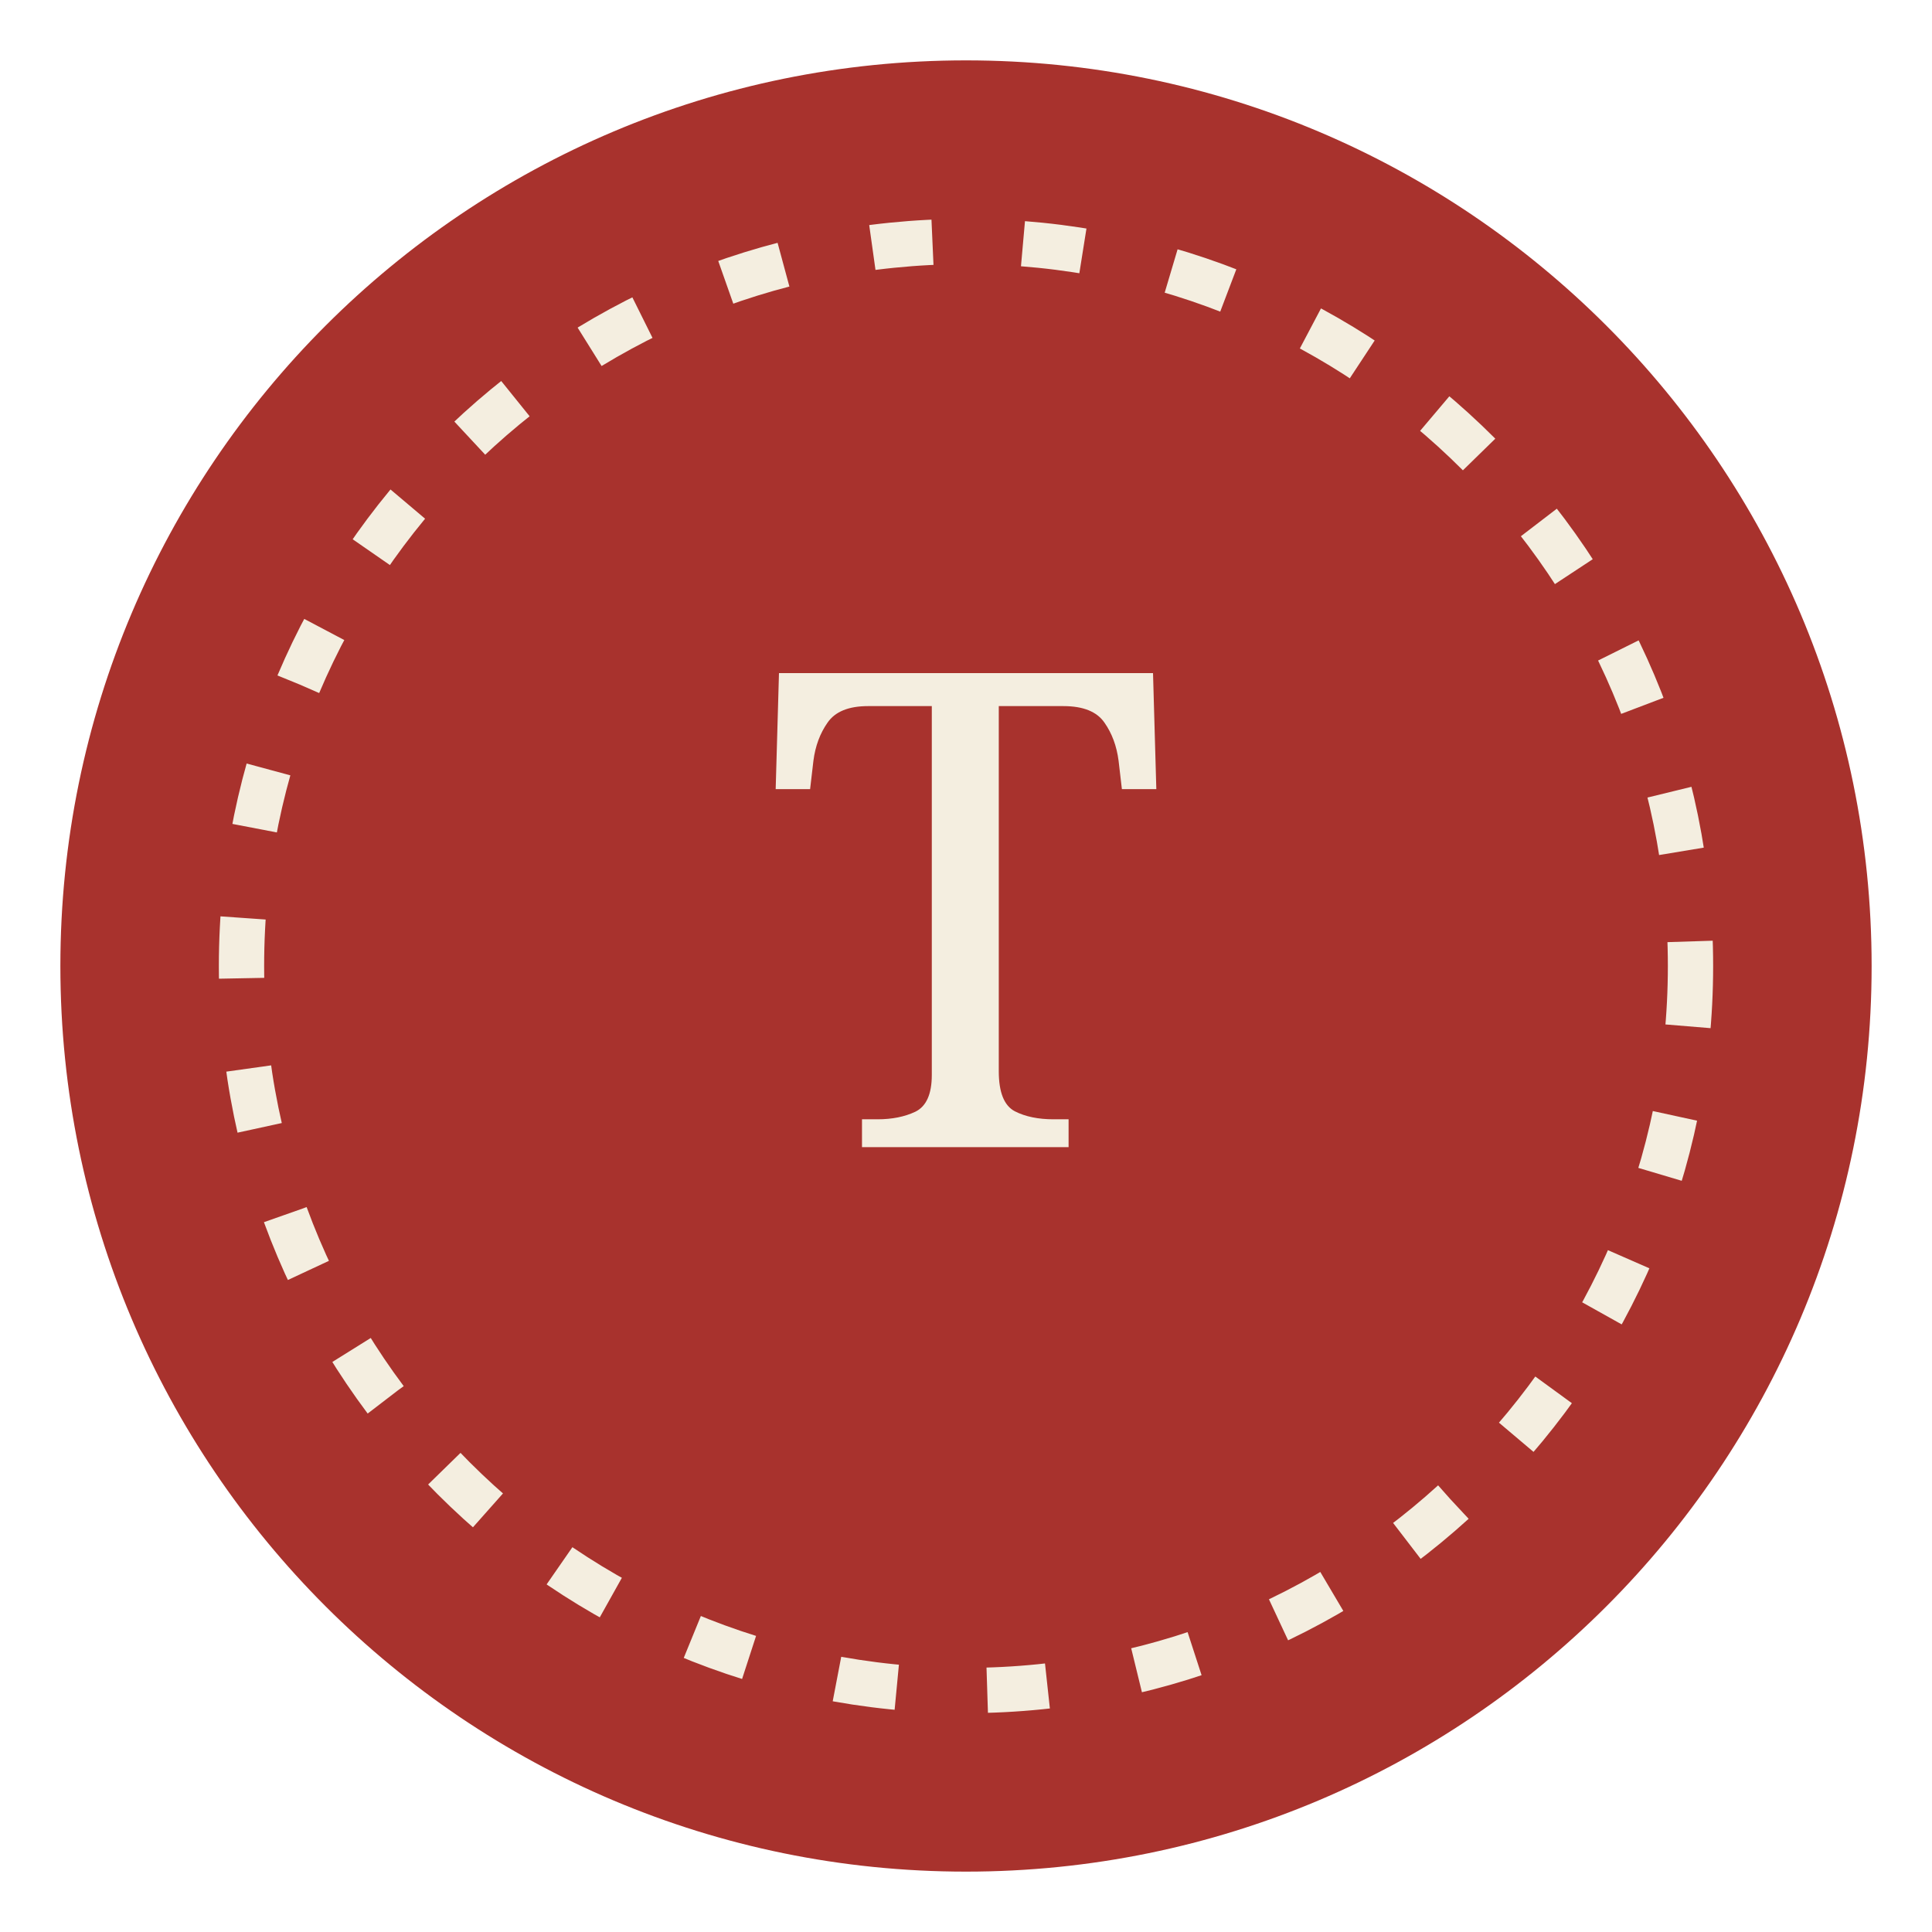
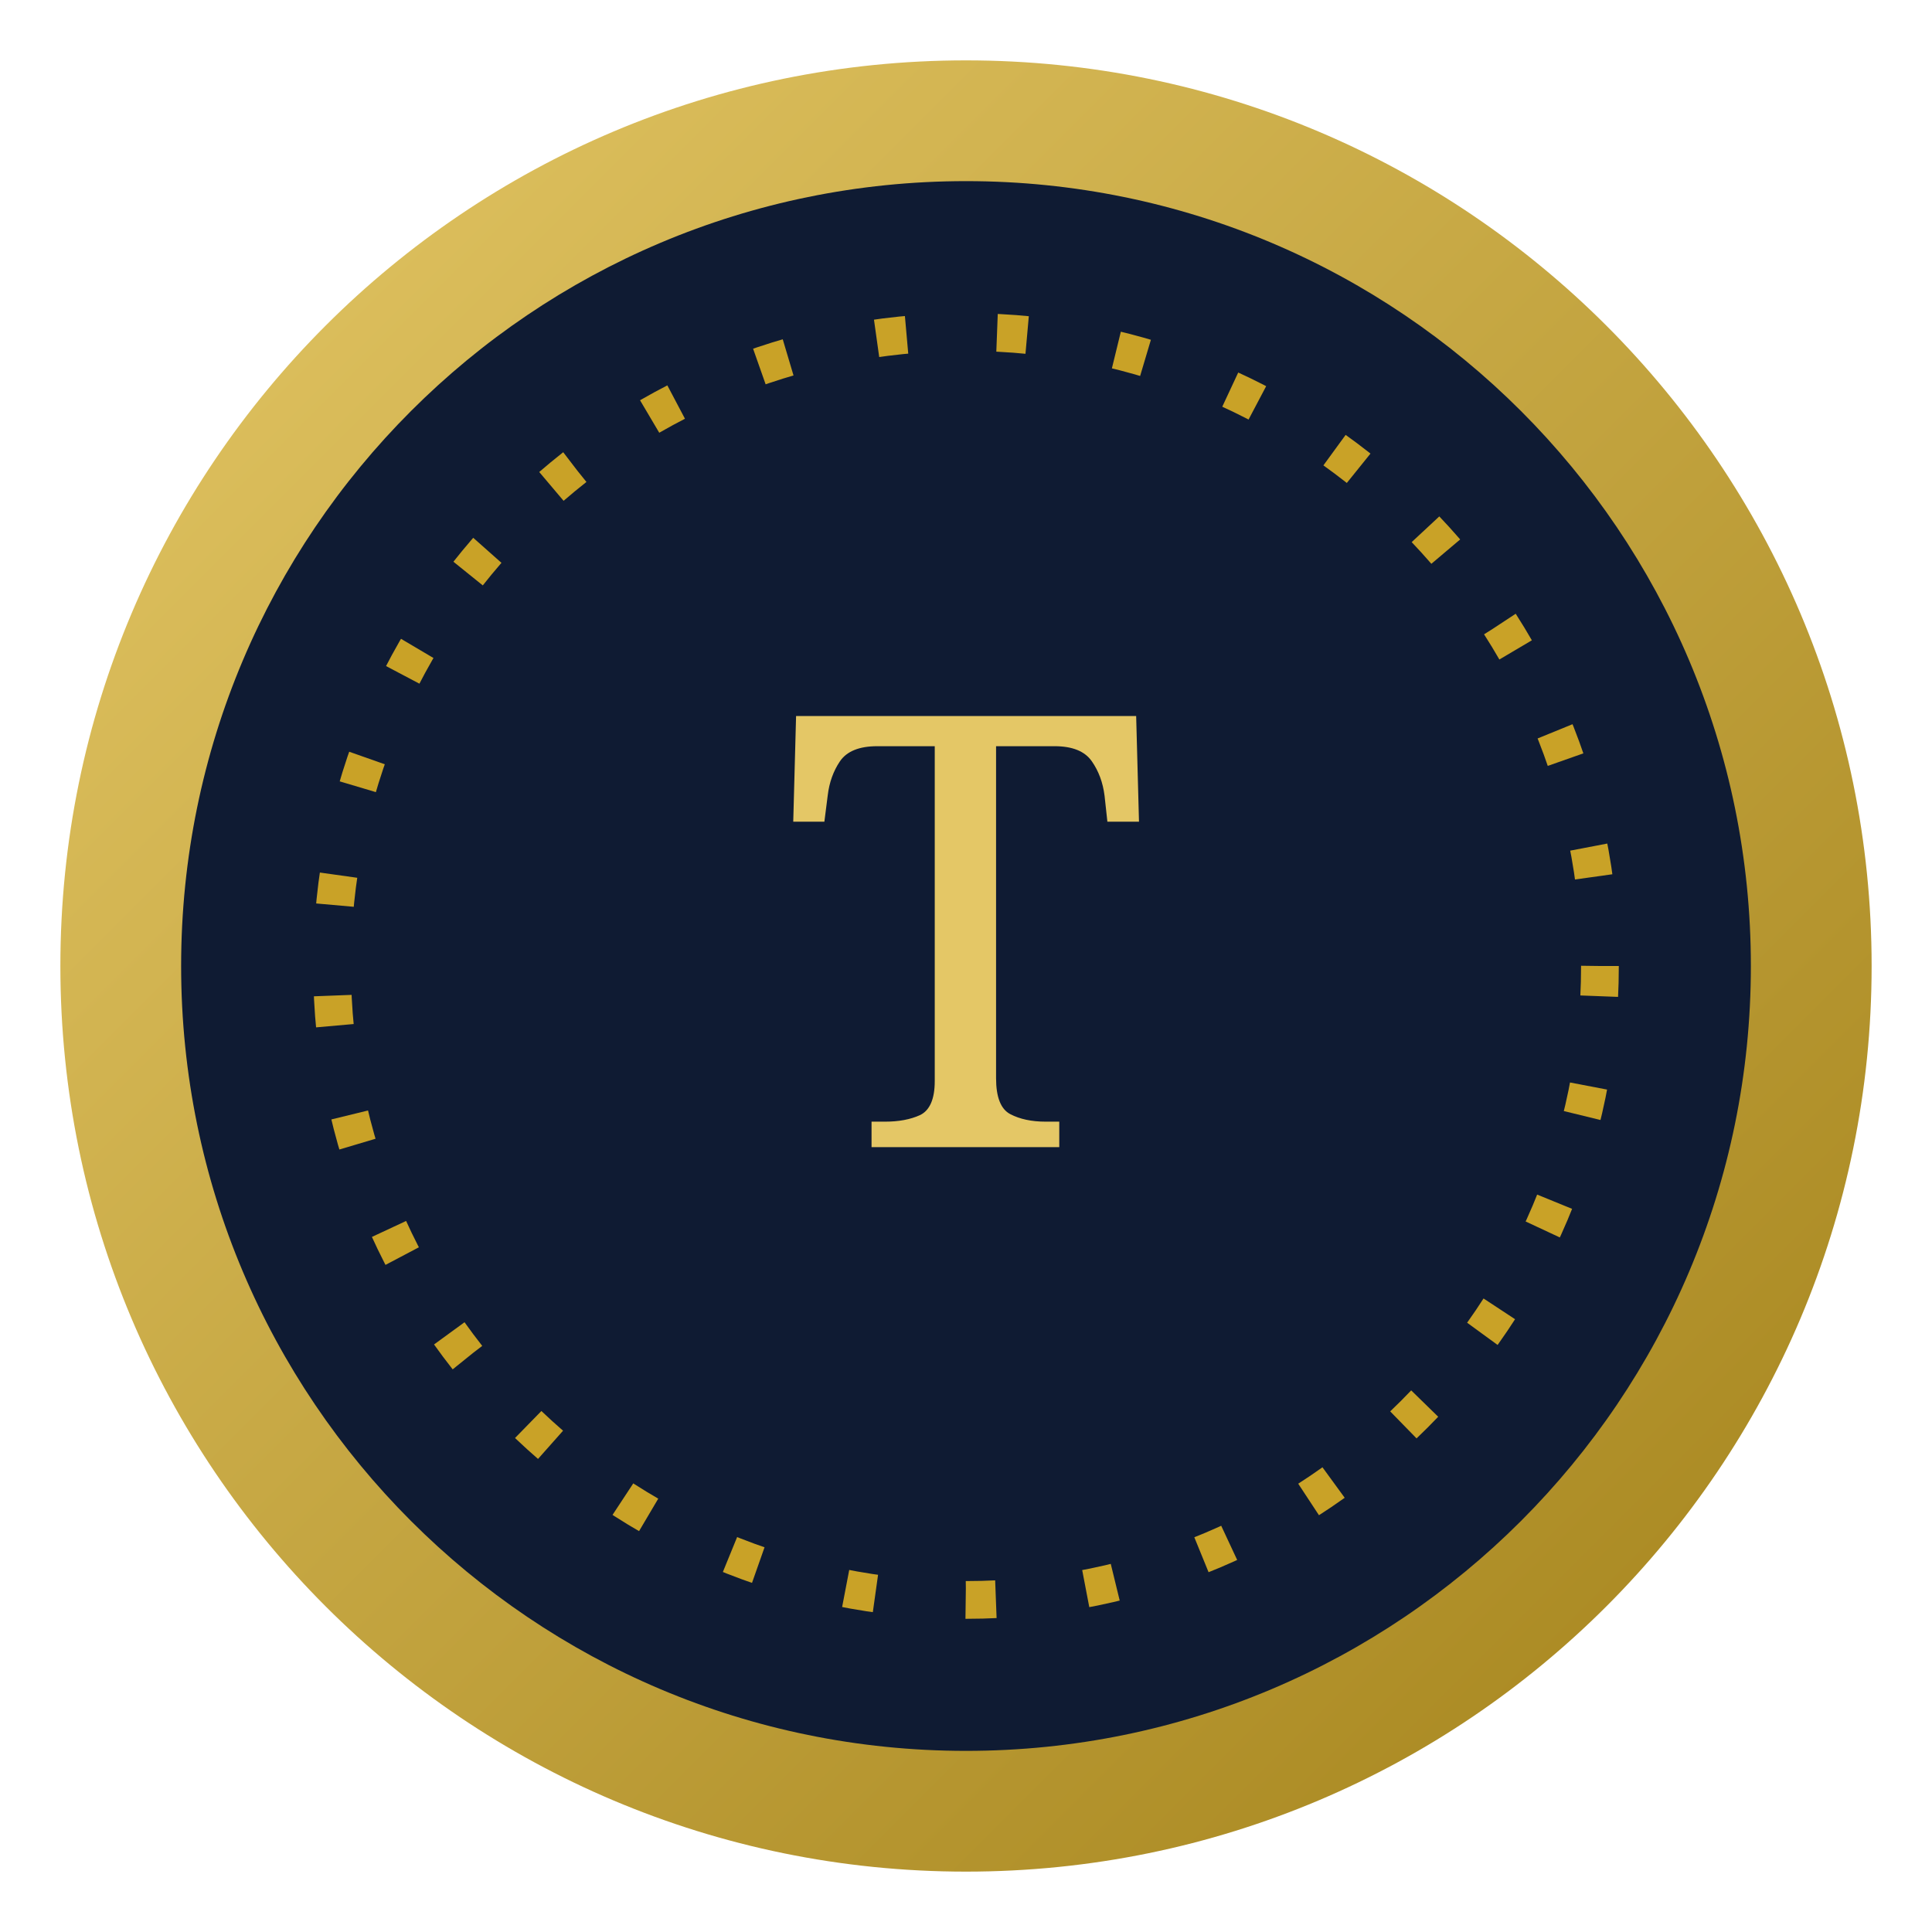
<svg xmlns="http://www.w3.org/2000/svg" viewBox="0 0 64 64">
-   <circle cx="32" cy="32" r="30" fill="#A8322D" />
-   <circle cx="32" cy="32" r="24" fill="none" stroke="#F4EEE0" stroke-width="1.5" stroke-dasharray="2,3" />
-   <text x="32" y="38" font-family="Georgia,serif" font-size="22" fill="#F4EEE0" text-anchor="middle">T</text>
+   <defs>
+     <linearGradient id="g" x1="0%" y1="0%" x2="100%" y2="100%">
+       <stop offset="0%" stop-color="#E4C766" />
+       <stop offset="100%" stop-color="#A3821A" />
+     </linearGradient>
+   </defs>
+   <circle cx="32" cy="32" r="30" fill="url(#g)" />
+   <circle cx="32" cy="32" r="26" fill="#0F1B33" />
+   <circle cx="32" cy="32" r="21" fill="none" stroke="#C9A227" stroke-width="1.25" stroke-dasharray="1,3" />
+   <text x="32" y="38" font-family="Georgia,serif" font-size="20" fill="#E4C766" text-anchor="middle">T</text>
</svg>
